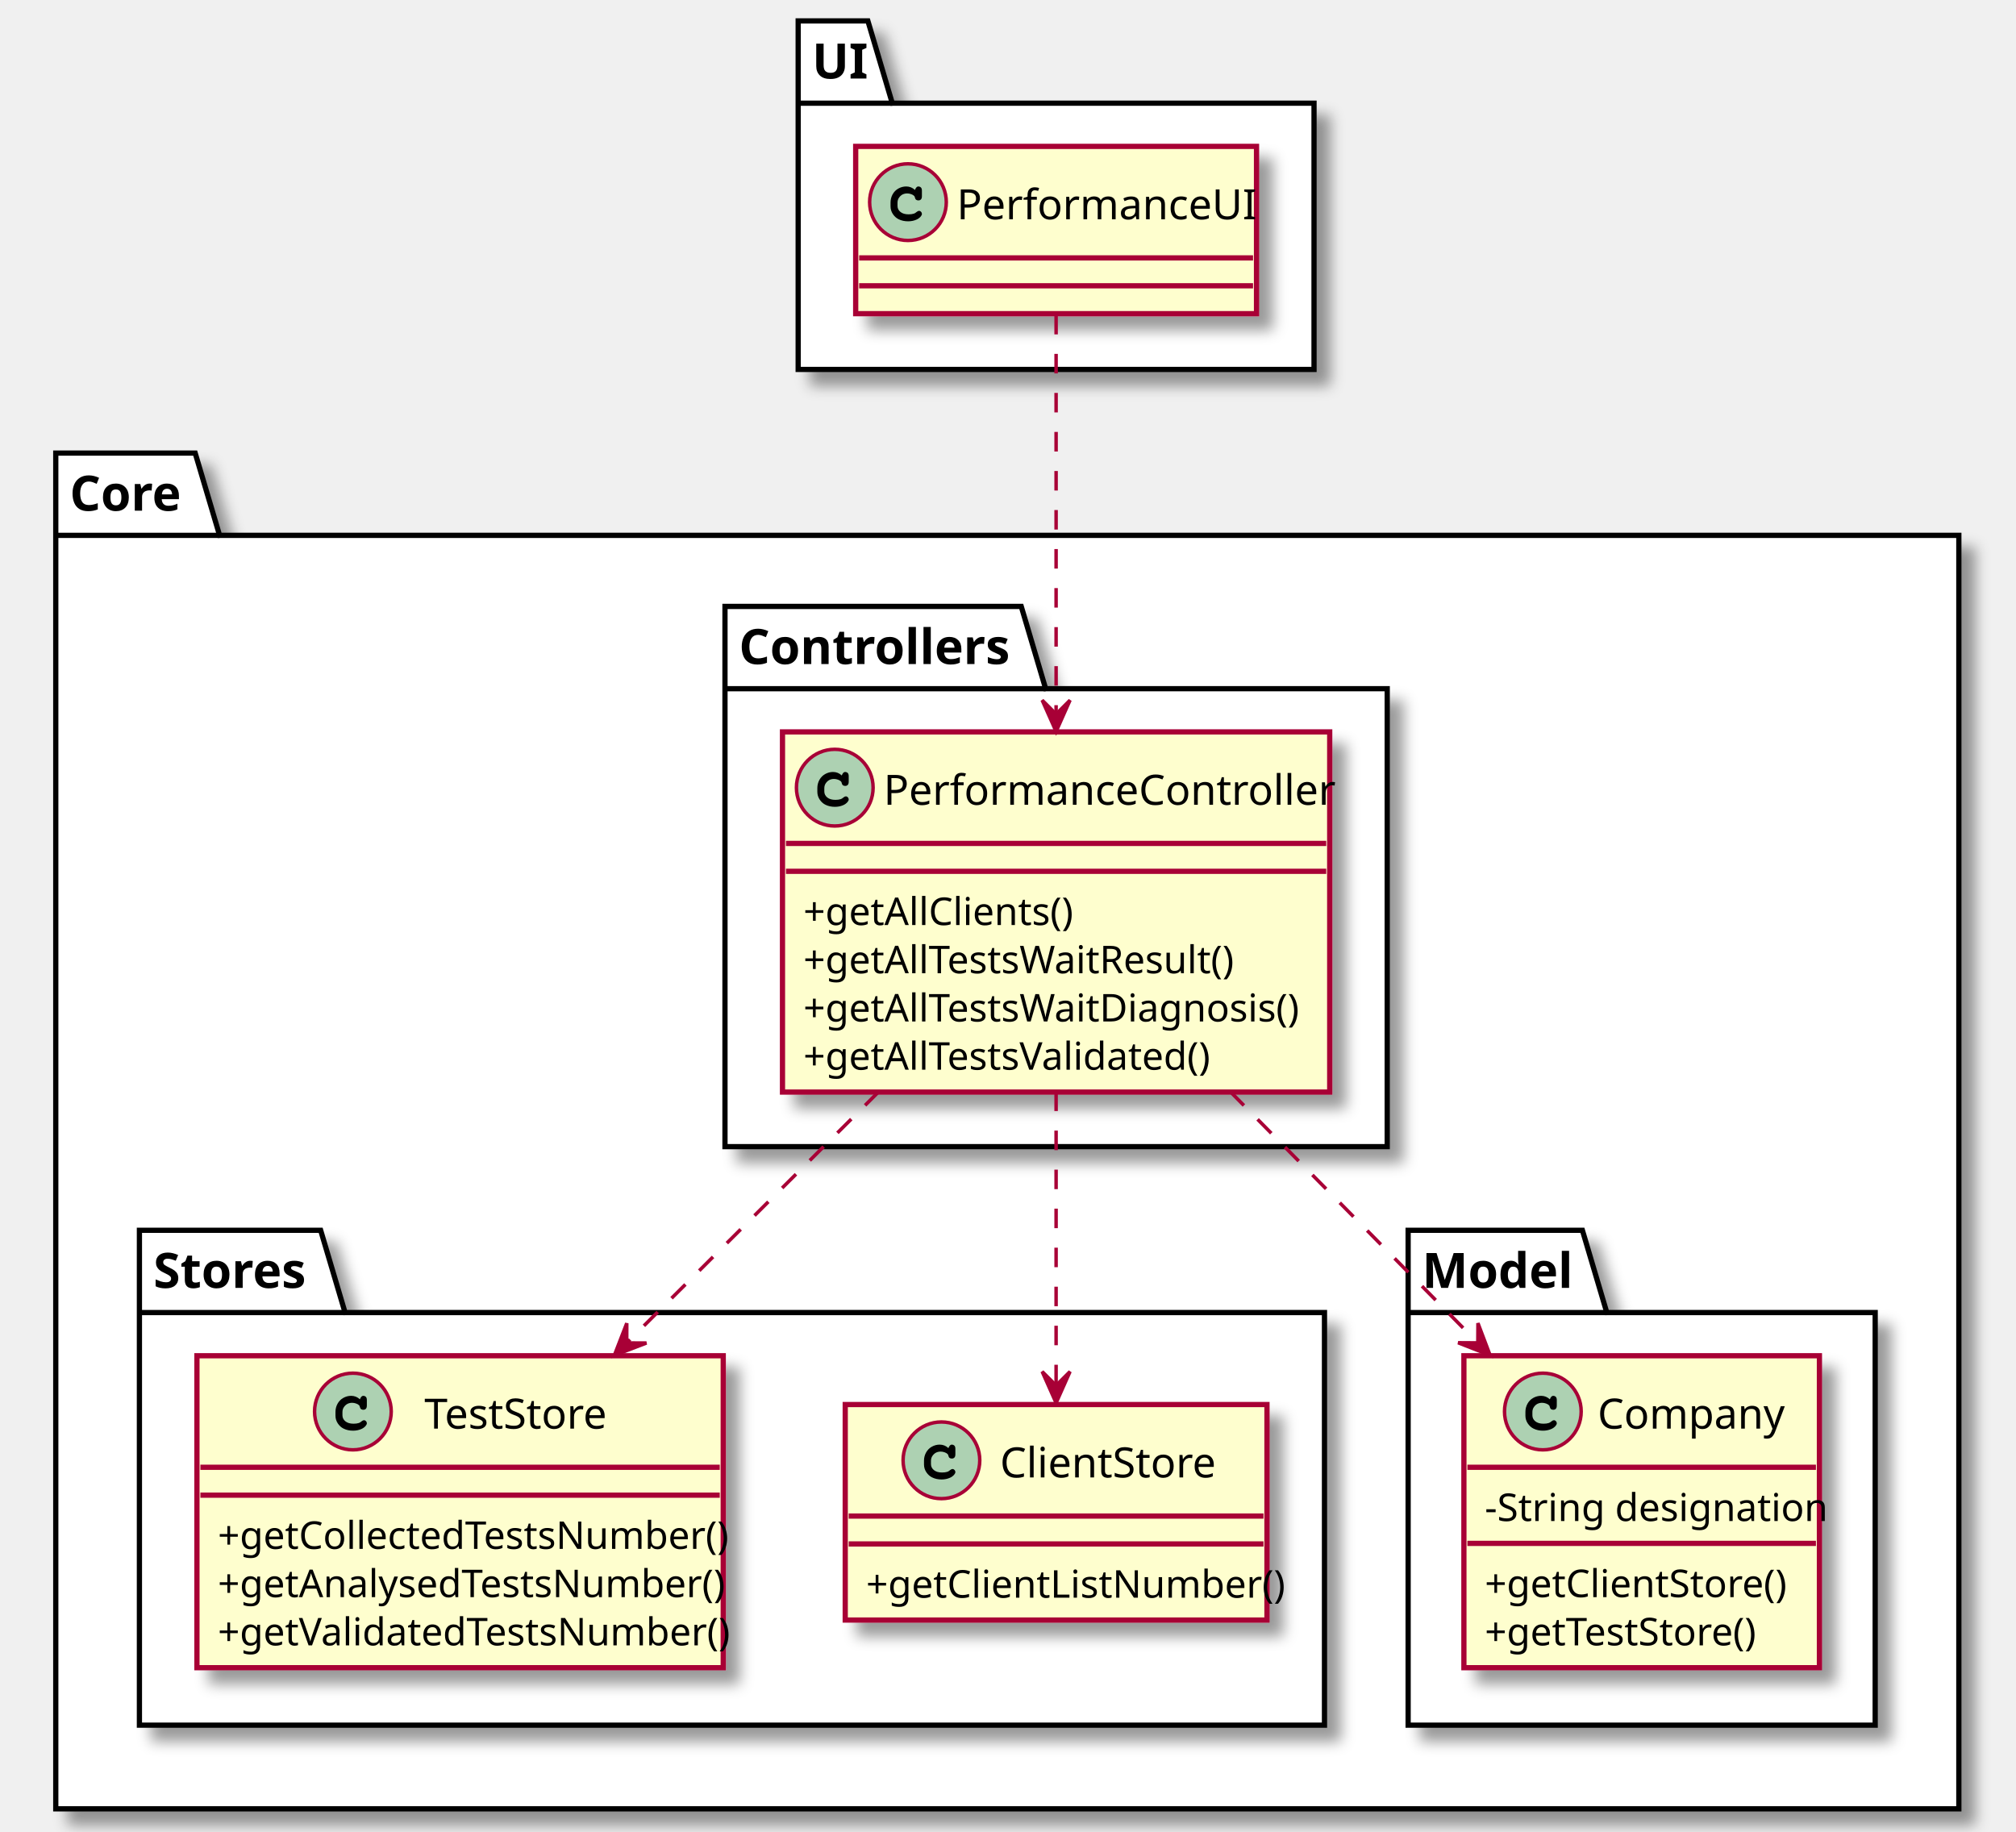
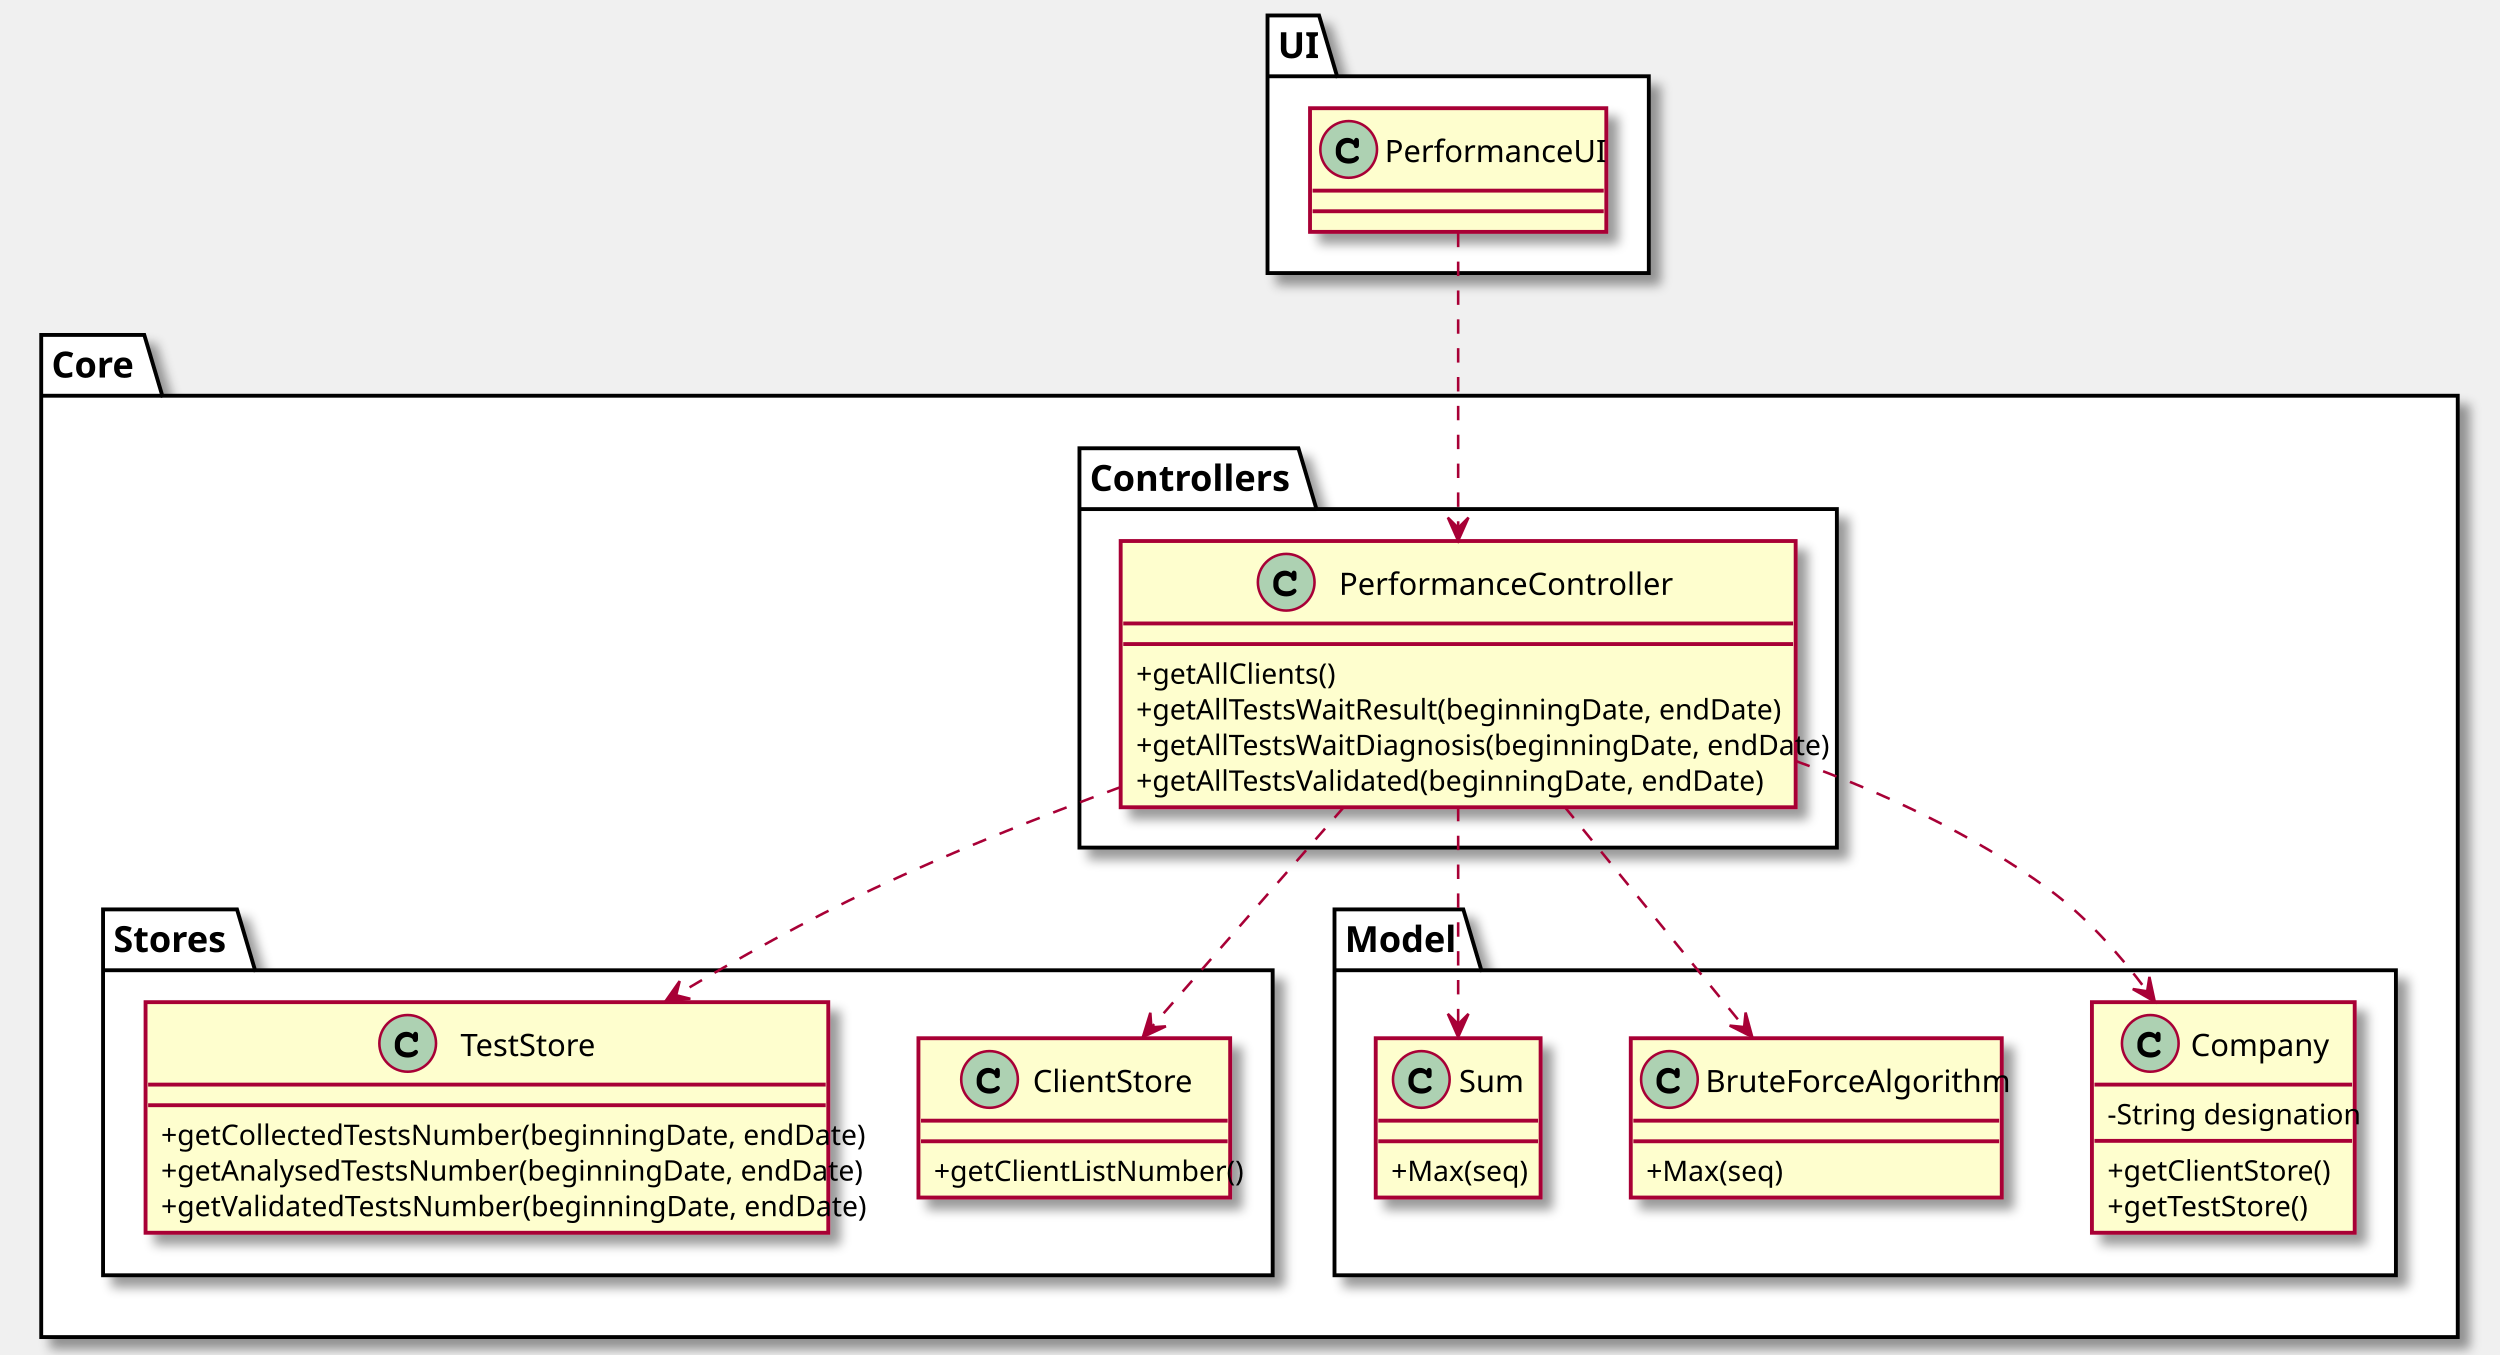
- <svg xmlns="http://www.w3.org/2000/svg" contentScriptType="application/ecmascript" contentStyleType="text/css" height="657.5px" preserveAspectRatio="none" style="width:723px;height:657px;background:#FFFFFF;" version="1.1" viewBox="0 0 723 657" width="723.75px" zoomAndPan="magnify">
+ <svg xmlns="http://www.w3.org/2000/svg" contentScriptType="application/ecmascript" contentStyleType="text/css" height="657.5px" preserveAspectRatio="none" style="width:1213px;height:657px;background:#FFFFFF;" version="1.1" viewBox="0 0 1213 657" width="1213.75px" zoomAndPan="magnify">
  <defs>
-     <filter height="300%" id="fx59ujydynctf" width="300%" x="-1" y="-1">
+     <filter height="300%" id="fbsqehyg5inu3" width="300%" x="-1" y="-1">
      <feGaussianBlur result="blurOut" stdDeviation="2.5" />
      <feColorMatrix in="blurOut" result="blurOut2" type="matrix" values="0 0 0 0 0 0 0 0 0 0 0 0 0 0 0 0 0 0 .4 0" />
      <feOffset dx="5.0" dy="5.0" in="blurOut2" result="blurOut3" />
      <feBlend in="SourceGraphic" in2="blurOut3" mode="normal" />
    </filter>
  </defs>
  <g>
-     <polygon fill="#FFFFFF" filter="url(#fx59ujydynctf)" points="286.25,7.5,311.25,7.5,320,37.012,471.25,37.012,471.25,132.5,286.25,132.5,286.25,7.5" style="stroke:#000000;stroke-width:1.875;" />
-     <line style="stroke:#000000;stroke-width:1.875;" x1="286.25" x2="320" y1="37.012" y2="37.012" />
-     <text fill="#000000" font-family="sans-serif" font-size="17.5" font-weight="bold" lengthAdjust="spacing" textLength="17.5" x="291.25" y="28.166">UI</text>
-     <polygon fill="#FFFFFF" filter="url(#fx59ujydynctf)" points="20,162.5,70,162.5,78.75,192.012,702.5,192.012,702.5,648.75,20,648.75,20,162.5" style="stroke:#000000;stroke-width:1.875;" />
+     <polygon fill="#FFFFFF" filter="url(#fbsqehyg5inu3)" points="615,7.5,640,7.5,648.75,37.012,800,37.012,800,132.5,615,132.5,615,7.5" style="stroke:#000000;stroke-width:1.875;" />
+     <line style="stroke:#000000;stroke-width:1.875;" x1="615" x2="648.75" y1="37.012" y2="37.012" />
+     <text fill="#000000" font-family="sans-serif" font-size="17.5" font-weight="bold" lengthAdjust="spacing" textLength="17.5" x="620" y="28.166">UI</text>
+     <polygon fill="#FFFFFF" filter="url(#fbsqehyg5inu3)" points="20,162.5,70,162.5,78.75,192.012,1192.5,192.012,1192.5,648.75,20,648.75,20,162.5" style="stroke:#000000;stroke-width:1.875;" />
    <line style="stroke:#000000;stroke-width:1.875;" x1="20" x2="78.75" y1="192.012" y2="192.012" />
    <text fill="#000000" font-family="sans-serif" font-size="17.5" font-weight="bold" lengthAdjust="spacing" textLength="42.5" x="25" y="183.167">Core</text>
-     <polygon fill="#FFFFFF" filter="url(#fx59ujydynctf)" points="260,217.5,366.25,217.5,375,247.012,497.5,247.012,497.5,411.25,260,411.25,260,217.5" style="stroke:#000000;stroke-width:1.875;" />
-     <line style="stroke:#000000;stroke-width:1.875;" x1="260" x2="375" y1="247.012" y2="247.012" />
-     <text fill="#000000" font-family="sans-serif" font-size="17.5" font-weight="bold" lengthAdjust="spacing" textLength="98.75" x="265" y="238.167">Controllers</text>
-     <polygon fill="#FFFFFF" filter="url(#fx59ujydynctf)" points="50,441.25,115,441.25,123.75,470.762,475,470.762,475,618.75,50,618.75,50,441.25" style="stroke:#000000;stroke-width:1.875;" />
+     <polygon fill="#FFFFFF" filter="url(#fbsqehyg5inu3)" points="523.75,217.5,630,217.5,638.75,247.012,891.25,247.012,891.25,411.25,523.75,411.25,523.75,217.5" style="stroke:#000000;stroke-width:1.875;" />
+     <line style="stroke:#000000;stroke-width:1.875;" x1="523.75" x2="638.75" y1="247.012" y2="247.012" />
+     <text fill="#000000" font-family="sans-serif" font-size="17.5" font-weight="bold" lengthAdjust="spacing" textLength="98.75" x="528.75" y="238.167">Controllers</text>
+     <polygon fill="#FFFFFF" filter="url(#fbsqehyg5inu3)" points="50,441.25,115,441.25,123.75,470.762,617.5,470.762,617.5,618.75,50,618.75,50,441.25" style="stroke:#000000;stroke-width:1.875;" />
    <line style="stroke:#000000;stroke-width:1.875;" x1="50" x2="123.75" y1="470.762" y2="470.762" />
    <text fill="#000000" font-family="sans-serif" font-size="17.5" font-weight="bold" lengthAdjust="spacing" textLength="57.5" x="55" y="461.916">Stores</text>
-     <polygon fill="#FFFFFF" filter="url(#fx59ujydynctf)" points="505,441.25,567.5,441.25,576.25,470.762,672.5,470.762,672.5,618.75,505,618.75,505,441.25" style="stroke:#000000;stroke-width:1.875;" />
-     <line style="stroke:#000000;stroke-width:1.875;" x1="505" x2="576.25" y1="470.762" y2="470.762" />
-     <text fill="#000000" font-family="sans-serif" font-size="17.5" font-weight="bold" lengthAdjust="spacing" textLength="55" x="510" y="461.916">Model</text>
-     <rect codeLine="6" fill="#FEFECE" filter="url(#fx59ujydynctf)" height="60" id="PerformanceUI" style="stroke:#A80036;stroke-width:1.875;" width="143.75" x="306.875" y="52.5" />
-     <ellipse cx="325.625" cy="72.5" fill="#ADD1B2" rx="13.75" ry="13.75" style="stroke:#A80036;stroke-width:1.25;" />
-     <path d="M328.125,68.125 Q328.379,67.5 328.672,67.188 Q328.965,66.875 329.297,66.875 Q329.883,66.875 330.254,67.227 Q330.625,67.578 330.625,68.398 L330.625,70.352 Q330.625,71.172 330.273,71.523 Q329.922,71.875 329.375,71.875 Q328.887,71.875 328.574,71.66 Q328.262,71.445 328.125,70.879 Q328.066,70.488 327.852,70.273 Q327.461,69.863 326.758,69.629 Q326.055,69.375 325.352,69.375 Q324.473,69.375 323.731,69.727 Q323.008,70.078 322.441,70.859 Q321.875,71.641 321.875,72.715 L321.875,73.867 Q321.875,75.156 322.93,76.016 Q323.984,76.875 325.859,76.875 Q326.973,76.875 327.754,76.621 Q328.203,76.484 328.711,76.035 Q329.043,75.781 329.219,75.703 Q329.394,75.625 329.609,75.625 Q330.019,75.625 330.312,75.957 Q330.625,76.269 330.625,76.719 Q330.625,77.148 330.195,77.656 Q329.57,78.398 328.574,78.809 Q327.266,79.375 325.664,79.375 Q323.789,79.375 322.285,78.633 Q321.074,78.047 320.215,76.777 Q319.375,75.508 319.375,74.004 L319.375,72.637 Q319.375,71.074 320.117,69.707 Q320.879,68.34 322.188,67.617 Q323.516,66.875 325,66.875 Q325.898,66.875 326.68,67.188 Q327.461,67.5 328.125,68.125 Z " fill="#000000" />
-     <text fill="#000000" font-family="sans-serif" font-size="15" lengthAdjust="spacing" textLength="103.75" x="343.125" y="78.638">PerformanceUI</text>
-     <line style="stroke:#A80036;stroke-width:1.875;" x1="308.125" x2="449.375" y1="92.5" y2="92.5" />
-     <line style="stroke:#A80036;stroke-width:1.875;" x1="308.125" x2="449.375" y1="102.5" y2="102.5" />
-     <rect codeLine="12" fill="#FEFECE" filter="url(#fx59ujydynctf)" height="129.18" id="PerformanceController" style="stroke:#A80036;stroke-width:1.875;" width="196.25" x="280.625" y="262.5" />
-     <ellipse cx="299.375" cy="282.5" fill="#ADD1B2" rx="13.75" ry="13.75" style="stroke:#A80036;stroke-width:1.25;" />
-     <path d="M301.875,278.125 Q302.129,277.5 302.422,277.188 Q302.715,276.875 303.047,276.875 Q303.633,276.875 304.004,277.227 Q304.375,277.578 304.375,278.398 L304.375,280.352 Q304.375,281.172 304.023,281.523 Q303.672,281.875 303.125,281.875 Q302.637,281.875 302.324,281.66 Q302.012,281.445 301.875,280.879 Q301.816,280.488 301.602,280.273 Q301.211,279.863 300.508,279.629 Q299.805,279.375 299.102,279.375 Q298.223,279.375 297.481,279.727 Q296.758,280.078 296.191,280.859 Q295.625,281.641 295.625,282.715 L295.625,283.867 Q295.625,285.156 296.68,286.016 Q297.734,286.875 299.609,286.875 Q300.723,286.875 301.504,286.621 Q301.953,286.484 302.461,286.035 Q302.793,285.781 302.969,285.703 Q303.144,285.625 303.359,285.625 Q303.769,285.625 304.062,285.957 Q304.375,286.269 304.375,286.719 Q304.375,287.148 303.945,287.656 Q303.32,288.398 302.324,288.809 Q301.016,289.375 299.414,289.375 Q297.539,289.375 296.035,288.633 Q294.824,288.047 293.965,286.777 Q293.125,285.508 293.125,284.004 L293.125,282.637 Q293.125,281.074 293.867,279.707 Q294.629,278.34 295.938,277.617 Q297.266,276.875 298.75,276.875 Q299.648,276.875 300.43,277.188 Q301.211,277.5 301.875,278.125 Z " fill="#000000" />
-     <text fill="#000000" font-family="sans-serif" font-size="15" lengthAdjust="spacing" textLength="156.25" x="316.875" y="288.638">PerformanceController</text>
-     <line style="stroke:#A80036;stroke-width:1.875;" x1="281.875" x2="475.625" y1="302.5" y2="302.5" />
-     <line style="stroke:#A80036;stroke-width:1.875;" x1="281.875" x2="475.625" y1="312.5" y2="312.5" />
-     <text fill="#000000" font-family="sans-serif" font-size="13.75" lengthAdjust="spacing" textLength="91.25" x="288.125" y="331.774">+getAllClients()</text>
-     <text fill="#000000" font-family="sans-serif" font-size="13.75" lengthAdjust="spacing" textLength="148.75" x="288.125" y="349.069">+getAllTestsWaitResult()</text>
-     <text fill="#000000" font-family="sans-serif" font-size="13.75" lengthAdjust="spacing" textLength="170" x="288.125" y="366.363">+getAllTestsWaitDiagnosis()</text>
-     <text fill="#000000" font-family="sans-serif" font-size="13.75" lengthAdjust="spacing" textLength="141.25" x="288.125" y="383.658">+getAllTestsValidated()</text>
-     <rect codeLine="21" fill="#FEFECE" filter="url(#fx59ujydynctf)" height="77.295" id="ClientStore" style="stroke:#A80036;stroke-width:1.875;" width="151.25" x="303.125" y="503.75" />
-     <ellipse cx="337.625" cy="523.75" fill="#ADD1B2" rx="13.75" ry="13.75" style="stroke:#A80036;stroke-width:1.25;" />
-     <path d="M340.125,519.375 Q340.379,518.75 340.672,518.438 Q340.965,518.125 341.297,518.125 Q341.883,518.125 342.254,518.477 Q342.625,518.828 342.625,519.648 L342.625,521.602 Q342.625,522.422 342.273,522.773 Q341.922,523.125 341.375,523.125 Q340.887,523.125 340.574,522.91 Q340.262,522.695 340.125,522.129 Q340.066,521.738 339.852,521.523 Q339.461,521.113 338.758,520.879 Q338.055,520.625 337.352,520.625 Q336.473,520.625 335.731,520.977 Q335.008,521.328 334.441,522.109 Q333.875,522.891 333.875,523.965 L333.875,525.117 Q333.875,526.406 334.93,527.266 Q335.984,528.125 337.859,528.125 Q338.973,528.125 339.754,527.871 Q340.203,527.734 340.711,527.285 Q341.043,527.031 341.219,526.953 Q341.394,526.875 341.609,526.875 Q342.019,526.875 342.312,527.207 Q342.625,527.519 342.625,527.969 Q342.625,528.398 342.195,528.906 Q341.57,529.648 340.574,530.059 Q339.266,530.625 337.664,530.625 Q335.789,530.625 334.285,529.883 Q333.074,529.297 332.215,528.027 Q331.375,526.758 331.375,525.254 L331.375,523.887 Q331.375,522.324 332.117,520.957 Q332.879,519.59 334.188,518.867 Q335.516,518.125 337,518.125 Q337.898,518.125 338.68,518.438 Q339.461,518.75 340.125,519.375 Z " fill="#000000" />
-     <text fill="#000000" font-family="sans-serif" font-size="15" lengthAdjust="spacing" textLength="76.25" x="358.625" y="529.888">ClientStore</text>
-     <line style="stroke:#A80036;stroke-width:1.875;" x1="304.375" x2="453.125" y1="543.75" y2="543.75" />
-     <line style="stroke:#A80036;stroke-width:1.875;" x1="304.375" x2="453.125" y1="553.75" y2="553.75" />
-     <text fill="#000000" font-family="sans-serif" font-size="13.75" lengthAdjust="spacing" textLength="136.25" x="310.625" y="573.024">+getClientListNumber()</text>
-     <rect codeLine="25" fill="#FEFECE" filter="url(#fx59ujydynctf)" height="111.885" id="TestStore" style="stroke:#A80036;stroke-width:1.875;" width="188.75" x="70.625" y="486.25" />
-     <ellipse cx="126.562" cy="506.25" fill="#ADD1B2" rx="13.75" ry="13.75" style="stroke:#A80036;stroke-width:1.25;" />
-     <path d="M129.062,501.875 Q129.316,501.25 129.609,500.938 Q129.902,500.625 130.234,500.625 Q130.82,500.625 131.191,500.977 Q131.562,501.328 131.562,502.148 L131.562,504.102 Q131.562,504.922 131.211,505.273 Q130.859,505.625 130.312,505.625 Q129.824,505.625 129.512,505.41 Q129.199,505.195 129.062,504.629 Q129.004,504.238 128.789,504.023 Q128.398,503.613 127.695,503.379 Q126.992,503.125 126.289,503.125 Q125.41,503.125 124.668,503.477 Q123.945,503.828 123.379,504.609 Q122.812,505.391 122.812,506.465 L122.812,507.617 Q122.812,508.906 123.867,509.766 Q124.922,510.625 126.797,510.625 Q127.91,510.625 128.691,510.371 Q129.141,510.234 129.648,509.785 Q129.981,509.531 130.156,509.453 Q130.332,509.375 130.547,509.375 Q130.957,509.375 131.25,509.707 Q131.562,510.019 131.562,510.469 Q131.562,510.898 131.133,511.406 Q130.508,512.148 129.512,512.559 Q128.203,513.125 126.602,513.125 Q124.727,513.125 123.223,512.383 Q122.012,511.797 121.152,510.527 Q120.312,509.258 120.312,507.754 L120.312,506.387 Q120.312,504.824 121.055,503.457 Q121.816,502.09 123.125,501.367 Q124.453,500.625 125.938,500.625 Q126.836,500.625 127.617,500.938 Q128.398,501.25 129.062,501.875 Z " fill="#000000" />
-     <text fill="#000000" font-family="sans-serif" font-size="15" lengthAdjust="spacing" textLength="66.25" x="152.188" y="512.388">TestStore</text>
-     <line style="stroke:#A80036;stroke-width:1.875;" x1="71.875" x2="258.125" y1="526.25" y2="526.25" />
-     <line style="stroke:#A80036;stroke-width:1.875;" x1="71.875" x2="258.125" y1="536.25" y2="536.25" />
-     <text fill="#000000" font-family="sans-serif" font-size="13.75" lengthAdjust="spacing" textLength="171.25" x="78.125" y="555.524">+getCollectedTestsNumber()</text>
-     <text fill="#000000" font-family="sans-serif" font-size="13.75" lengthAdjust="spacing" textLength="173.75" x="78.125" y="572.819">+getAnalysedTestsNumber()</text>
-     <text fill="#000000" font-family="sans-serif" font-size="13.75" lengthAdjust="spacing" textLength="172.5" x="78.125" y="590.114">+getValidatedTestsNumber()</text>
-     <rect codeLine="33" fill="#FEFECE" filter="url(#fx59ujydynctf)" height="111.885" id="Company" style="stroke:#A80036;stroke-width:1.875;" width="127.5" x="525" y="486.25" />
-     <ellipse cx="553.312" cy="506.25" fill="#ADD1B2" rx="13.75" ry="13.75" style="stroke:#A80036;stroke-width:1.25;" />
-     <path d="M555.812,501.875 Q556.066,501.25 556.359,500.938 Q556.652,500.625 556.984,500.625 Q557.57,500.625 557.941,500.977 Q558.312,501.328 558.312,502.148 L558.312,504.102 Q558.312,504.922 557.961,505.273 Q557.609,505.625 557.062,505.625 Q556.574,505.625 556.262,505.41 Q555.949,505.195 555.812,504.629 Q555.754,504.238 555.539,504.023 Q555.148,503.613 554.445,503.379 Q553.742,503.125 553.039,503.125 Q552.16,503.125 551.418,503.477 Q550.695,503.828 550.129,504.609 Q549.562,505.391 549.562,506.465 L549.562,507.617 Q549.562,508.906 550.617,509.766 Q551.672,510.625 553.547,510.625 Q554.66,510.625 555.441,510.371 Q555.891,510.234 556.398,509.785 Q556.731,509.531 556.906,509.453 Q557.082,509.375 557.297,509.375 Q557.707,509.375 558,509.707 Q558.312,510.019 558.312,510.469 Q558.312,510.898 557.883,511.406 Q557.258,512.148 556.262,512.559 Q554.953,513.125 553.352,513.125 Q551.477,513.125 549.973,512.383 Q548.762,511.797 547.902,510.527 Q547.062,509.258 547.062,507.754 L547.062,506.387 Q547.062,504.824 547.805,503.457 Q548.566,502.09 549.875,501.367 Q551.203,500.625 552.688,500.625 Q553.586,500.625 554.367,500.938 Q555.148,501.25 555.812,501.875 Z " fill="#000000" />
-     <text fill="#000000" font-family="sans-serif" font-size="15" lengthAdjust="spacing" textLength="66.25" x="572.938" y="512.388">Company</text>
-     <line style="stroke:#A80036;stroke-width:1.875;" x1="526.25" x2="651.25" y1="526.25" y2="526.25" />
-     <text fill="#000000" font-family="sans-serif" font-size="13.75" lengthAdjust="spacing" textLength="112.5" x="532.5" y="545.524">-String designation</text>
-     <line style="stroke:#A80036;stroke-width:1.875;" x1="526.25" x2="651.25" y1="553.545" y2="553.545" />
-     <text fill="#000000" font-family="sans-serif" font-size="13.75" lengthAdjust="spacing" textLength="101.25" x="532.5" y="572.819">+getClientStore()</text>
-     <text fill="#000000" font-family="sans-serif" font-size="13.75" lengthAdjust="spacing" textLength="95" x="532.5" y="590.114">+getTestStore()</text>
-     <path codeLine="42" d="M378.75,112.925 C378.75,148.162 378.75,208.6 378.75,256.062 " fill="none" id="PerformanceUI-to-PerformanceController" style="stroke:#A80036;stroke-width:1.25;stroke-dasharray:7.0,7.0;" />
-     <polygon fill="#A80036" points="378.75,262.375,383.75,251.125,378.75,256.125,373.75,251.125,378.75,262.375" style="stroke:#A80036;stroke-width:1.25;" />
-     <path codeLine="43" d="M441.188,391.488 C469.3,420.025 502.325,453.538 529.987,481.613 " fill="none" id="PerformanceController-to-Company" style="stroke:#A80036;stroke-width:1.25;stroke-dasharray:7.0,7.0;" />
-     <polygon fill="#A80036" points="534.388,486.075,530.038,474.558,529.995,481.629,522.924,481.586,534.388,486.075" style="stroke:#A80036;stroke-width:1.25;" />
-     <path codeLine="44" d="M378.75,391.488 C378.75,425.4 378.75,466.337 378.75,496.825 " fill="none" id="PerformanceController-to-ClientStore" style="stroke:#A80036;stroke-width:1.25;stroke-dasharray:7.0,7.0;" />
-     <polygon fill="#A80036" points="378.75,503.175,383.75,491.925,378.75,496.925,373.75,491.925,378.75,503.175" style="stroke:#A80036;stroke-width:1.25;" />
-     <path codeLine="45" d="M315.2,391.488 C286.575,420.025 252.975,453.538 224.812,481.613 " fill="none" id="PerformanceController-to-TestStore" style="stroke:#A80036;stroke-width:1.25;stroke-dasharray:7.0,7.0;" />
-     <polygon fill="#A80036" points="220.338,486.075,231.837,481.679,224.766,481.664,224.78,474.594,220.338,486.075" style="stroke:#A80036;stroke-width:1.25;" />
+     <polygon fill="#FFFFFF" filter="url(#fbsqehyg5inu3)" points="647.5,441.25,710,441.25,718.75,470.762,1162.5,470.762,1162.5,618.75,647.5,618.75,647.5,441.25" style="stroke:#000000;stroke-width:1.875;" />
+     <line style="stroke:#000000;stroke-width:1.875;" x1="647.5" x2="718.75" y1="470.762" y2="470.762" />
+     <text fill="#000000" font-family="sans-serif" font-size="17.5" font-weight="bold" lengthAdjust="spacing" textLength="55" x="652.5" y="461.916">Model</text>
+     <rect codeLine="6" fill="#FEFECE" filter="url(#fbsqehyg5inu3)" height="60" id="PerformanceUI" style="stroke:#A80036;stroke-width:1.875;" width="143.75" x="635.625" y="52.5" />
+     <ellipse cx="654.375" cy="72.5" fill="#ADD1B2" rx="13.75" ry="13.75" style="stroke:#A80036;stroke-width:1.25;" />
+     <path d="M656.875,68.125 Q657.129,67.5 657.422,67.188 Q657.715,66.875 658.047,66.875 Q658.633,66.875 659.004,67.227 Q659.375,67.578 659.375,68.398 L659.375,70.352 Q659.375,71.172 659.023,71.523 Q658.672,71.875 658.125,71.875 Q657.637,71.875 657.324,71.66 Q657.012,71.445 656.875,70.879 Q656.816,70.488 656.602,70.273 Q656.211,69.863 655.508,69.629 Q654.805,69.375 654.102,69.375 Q653.223,69.375 652.481,69.727 Q651.758,70.078 651.191,70.859 Q650.625,71.641 650.625,72.715 L650.625,73.867 Q650.625,75.156 651.68,76.016 Q652.734,76.875 654.609,76.875 Q655.723,76.875 656.504,76.621 Q656.953,76.484 657.461,76.035 Q657.793,75.781 657.969,75.703 Q658.144,75.625 658.359,75.625 Q658.769,75.625 659.062,75.957 Q659.375,76.269 659.375,76.719 Q659.375,77.148 658.945,77.656 Q658.32,78.398 657.324,78.809 Q656.016,79.375 654.414,79.375 Q652.539,79.375 651.035,78.633 Q649.824,78.047 648.965,76.777 Q648.125,75.508 648.125,74.004 L648.125,72.637 Q648.125,71.074 648.867,69.707 Q649.629,68.34 650.938,67.617 Q652.266,66.875 653.75,66.875 Q654.648,66.875 655.43,67.188 Q656.211,67.5 656.875,68.125 Z " fill="#000000" />
+     <text fill="#000000" font-family="sans-serif" font-size="15" lengthAdjust="spacing" textLength="103.75" x="671.875" y="78.638">PerformanceUI</text>
+     <line style="stroke:#A80036;stroke-width:1.875;" x1="636.875" x2="778.125" y1="92.5" y2="92.5" />
+     <line style="stroke:#A80036;stroke-width:1.875;" x1="636.875" x2="778.125" y1="102.5" y2="102.5" />
+     <rect codeLine="12" fill="#FEFECE" filter="url(#fbsqehyg5inu3)" height="129.18" id="PerformanceController" style="stroke:#A80036;stroke-width:1.875;" width="327.5" x="543.75" y="262.5" />
+     <ellipse cx="624.062" cy="282.5" fill="#ADD1B2" rx="13.75" ry="13.75" style="stroke:#A80036;stroke-width:1.25;" />
+     <path d="M626.562,278.125 Q626.816,277.5 627.109,277.188 Q627.402,276.875 627.734,276.875 Q628.32,276.875 628.691,277.227 Q629.062,277.578 629.062,278.398 L629.062,280.352 Q629.062,281.172 628.711,281.523 Q628.359,281.875 627.812,281.875 Q627.324,281.875 627.012,281.66 Q626.699,281.445 626.562,280.879 Q626.504,280.488 626.289,280.273 Q625.898,279.863 625.195,279.629 Q624.492,279.375 623.789,279.375 Q622.91,279.375 622.168,279.727 Q621.445,280.078 620.879,280.859 Q620.312,281.641 620.312,282.715 L620.312,283.867 Q620.312,285.156 621.367,286.016 Q622.422,286.875 624.297,286.875 Q625.41,286.875 626.191,286.621 Q626.641,286.484 627.148,286.035 Q627.481,285.781 627.656,285.703 Q627.832,285.625 628.047,285.625 Q628.457,285.625 628.75,285.957 Q629.062,286.269 629.062,286.719 Q629.062,287.148 628.633,287.656 Q628.008,288.398 627.012,288.809 Q625.703,289.375 624.102,289.375 Q622.227,289.375 620.723,288.633 Q619.512,288.047 618.652,286.777 Q617.812,285.508 617.812,284.004 L617.812,282.637 Q617.812,281.074 618.555,279.707 Q619.316,278.34 620.625,277.617 Q621.953,276.875 623.438,276.875 Q624.336,276.875 625.117,277.188 Q625.898,277.5 626.562,278.125 Z " fill="#000000" />
+     <text fill="#000000" font-family="sans-serif" font-size="15" lengthAdjust="spacing" textLength="156.25" x="649.688" y="288.638">PerformanceController</text>
+     <line style="stroke:#A80036;stroke-width:1.875;" x1="545" x2="870" y1="302.5" y2="302.5" />
+     <line style="stroke:#A80036;stroke-width:1.875;" x1="545" x2="870" y1="312.5" y2="312.5" />
+     <text fill="#000000" font-family="sans-serif" font-size="13.75" lengthAdjust="spacing" textLength="91.25" x="551.25" y="331.774">+getAllClients()</text>
+     <text fill="#000000" font-family="sans-serif" font-size="13.75" lengthAdjust="spacing" textLength="291.25" x="551.25" y="349.069">+getAllTestsWaitResult(beginningDate, endDate)</text>
+     <text fill="#000000" font-family="sans-serif" font-size="13.75" lengthAdjust="spacing" textLength="312.5" x="551.25" y="366.363">+getAllTestsWaitDiagnosis(beginningDate, endDate)</text>
+     <text fill="#000000" font-family="sans-serif" font-size="13.75" lengthAdjust="spacing" textLength="283.75" x="551.25" y="383.658">+getAllTestsValidated(beginningDate, endDate)</text>
+     <rect codeLine="21" fill="#FEFECE" filter="url(#fbsqehyg5inu3)" height="77.295" id="ClientStore" style="stroke:#A80036;stroke-width:1.875;" width="151.25" x="445.625" y="503.75" />
+     <ellipse cx="480.125" cy="523.75" fill="#ADD1B2" rx="13.75" ry="13.75" style="stroke:#A80036;stroke-width:1.25;" />
+     <path d="M482.625,519.375 Q482.879,518.75 483.172,518.438 Q483.465,518.125 483.797,518.125 Q484.383,518.125 484.754,518.477 Q485.125,518.828 485.125,519.648 L485.125,521.602 Q485.125,522.422 484.773,522.773 Q484.422,523.125 483.875,523.125 Q483.387,523.125 483.074,522.91 Q482.762,522.695 482.625,522.129 Q482.566,521.738 482.352,521.523 Q481.961,521.113 481.258,520.879 Q480.555,520.625 479.852,520.625 Q478.973,520.625 478.231,520.977 Q477.508,521.328 476.941,522.109 Q476.375,522.891 476.375,523.965 L476.375,525.117 Q476.375,526.406 477.43,527.266 Q478.484,528.125 480.359,528.125 Q481.473,528.125 482.254,527.871 Q482.703,527.734 483.211,527.285 Q483.543,527.031 483.719,526.953 Q483.894,526.875 484.109,526.875 Q484.519,526.875 484.812,527.207 Q485.125,527.519 485.125,527.969 Q485.125,528.398 484.695,528.906 Q484.07,529.648 483.074,530.059 Q481.766,530.625 480.164,530.625 Q478.289,530.625 476.785,529.883 Q475.574,529.297 474.715,528.027 Q473.875,526.758 473.875,525.254 L473.875,523.887 Q473.875,522.324 474.617,520.957 Q475.379,519.59 476.688,518.867 Q478.016,518.125 479.5,518.125 Q480.398,518.125 481.18,518.438 Q481.961,518.75 482.625,519.375 Z " fill="#000000" />
+     <text fill="#000000" font-family="sans-serif" font-size="15" lengthAdjust="spacing" textLength="76.25" x="501.125" y="529.888">ClientStore</text>
+     <line style="stroke:#A80036;stroke-width:1.875;" x1="446.875" x2="595.625" y1="543.75" y2="543.75" />
+     <line style="stroke:#A80036;stroke-width:1.875;" x1="446.875" x2="595.625" y1="553.75" y2="553.75" />
+     <text fill="#000000" font-family="sans-serif" font-size="13.75" lengthAdjust="spacing" textLength="136.25" x="453.125" y="573.024">+getClientListNumber()</text>
+     <rect codeLine="25" fill="#FEFECE" filter="url(#fbsqehyg5inu3)" height="111.885" id="TestStore" style="stroke:#A80036;stroke-width:1.875;" width="331.25" x="70.625" y="486.25" />
+     <ellipse cx="197.812" cy="506.25" fill="#ADD1B2" rx="13.75" ry="13.75" style="stroke:#A80036;stroke-width:1.25;" />
+     <path d="M200.312,501.875 Q200.566,501.25 200.859,500.938 Q201.152,500.625 201.484,500.625 Q202.07,500.625 202.441,500.977 Q202.812,501.328 202.812,502.148 L202.812,504.102 Q202.812,504.922 202.461,505.273 Q202.109,505.625 201.562,505.625 Q201.074,505.625 200.762,505.41 Q200.449,505.195 200.312,504.629 Q200.254,504.238 200.039,504.023 Q199.648,503.613 198.945,503.379 Q198.242,503.125 197.539,503.125 Q196.66,503.125 195.918,503.477 Q195.195,503.828 194.629,504.609 Q194.062,505.391 194.062,506.465 L194.062,507.617 Q194.062,508.906 195.117,509.766 Q196.172,510.625 198.047,510.625 Q199.16,510.625 199.941,510.371 Q200.391,510.234 200.898,509.785 Q201.231,509.531 201.406,509.453 Q201.582,509.375 201.797,509.375 Q202.207,509.375 202.5,509.707 Q202.812,510.019 202.812,510.469 Q202.812,510.898 202.383,511.406 Q201.758,512.148 200.762,512.559 Q199.453,513.125 197.852,513.125 Q195.977,513.125 194.473,512.383 Q193.262,511.797 192.402,510.527 Q191.562,509.258 191.562,507.754 L191.562,506.387 Q191.562,504.824 192.305,503.457 Q193.066,502.09 194.375,501.367 Q195.703,500.625 197.188,500.625 Q198.086,500.625 198.867,500.938 Q199.648,501.25 200.312,501.875 Z " fill="#000000" />
+     <text fill="#000000" font-family="sans-serif" font-size="15" lengthAdjust="spacing" textLength="66.25" x="223.438" y="512.388">TestStore</text>
+     <line style="stroke:#A80036;stroke-width:1.875;" x1="71.875" x2="400.625" y1="526.25" y2="526.25" />
+     <line style="stroke:#A80036;stroke-width:1.875;" x1="71.875" x2="400.625" y1="536.25" y2="536.25" />
+     <text fill="#000000" font-family="sans-serif" font-size="13.75" lengthAdjust="spacing" textLength="313.75" x="78.125" y="555.524">+getCollectedTestsNumber(beginningDate, endDate)</text>
+     <text fill="#000000" font-family="sans-serif" font-size="13.75" lengthAdjust="spacing" textLength="316.25" x="78.125" y="572.819">+getAnalysedTestsNumber(beginningDate, endDate)</text>
+     <text fill="#000000" font-family="sans-serif" font-size="13.75" lengthAdjust="spacing" textLength="315" x="78.125" y="590.114">+getValidatedTestsNumber(beginningDate, endDate)</text>
+     <rect codeLine="33" fill="#FEFECE" filter="url(#fbsqehyg5inu3)" height="111.885" id="Company" style="stroke:#A80036;stroke-width:1.875;" width="127.5" x="1015" y="486.25" />
+     <ellipse cx="1043.312" cy="506.25" fill="#ADD1B2" rx="13.75" ry="13.75" style="stroke:#A80036;stroke-width:1.25;" />
+     <path d="M1045.812,501.875 Q1046.066,501.25 1046.359,500.938 Q1046.652,500.625 1046.984,500.625 Q1047.57,500.625 1047.941,500.977 Q1048.312,501.328 1048.312,502.148 L1048.312,504.102 Q1048.312,504.922 1047.961,505.273 Q1047.609,505.625 1047.062,505.625 Q1046.574,505.625 1046.262,505.41 Q1045.949,505.195 1045.812,504.629 Q1045.754,504.238 1045.539,504.023 Q1045.148,503.613 1044.445,503.379 Q1043.742,503.125 1043.039,503.125 Q1042.16,503.125 1041.418,503.477 Q1040.695,503.828 1040.129,504.609 Q1039.562,505.391 1039.562,506.465 L1039.562,507.617 Q1039.562,508.906 1040.617,509.766 Q1041.672,510.625 1043.547,510.625 Q1044.66,510.625 1045.441,510.371 Q1045.891,510.234 1046.398,509.785 Q1046.73,509.531 1046.906,509.453 Q1047.082,509.375 1047.297,509.375 Q1047.707,509.375 1048,509.707 Q1048.312,510.019 1048.312,510.469 Q1048.312,510.898 1047.883,511.406 Q1047.258,512.148 1046.262,512.559 Q1044.953,513.125 1043.352,513.125 Q1041.477,513.125 1039.973,512.383 Q1038.762,511.797 1037.902,510.527 Q1037.062,509.258 1037.062,507.754 L1037.062,506.387 Q1037.062,504.824 1037.805,503.457 Q1038.566,502.09 1039.875,501.367 Q1041.203,500.625 1042.688,500.625 Q1043.586,500.625 1044.367,500.938 Q1045.148,501.25 1045.812,501.875 Z " fill="#000000" />
+     <text fill="#000000" font-family="sans-serif" font-size="15" lengthAdjust="spacing" textLength="66.25" x="1062.938" y="512.388">Company</text>
+     <line style="stroke:#A80036;stroke-width:1.875;" x1="1016.25" x2="1141.25" y1="526.25" y2="526.25" />
+     <text fill="#000000" font-family="sans-serif" font-size="13.75" lengthAdjust="spacing" textLength="112.5" x="1022.5" y="545.524">-String designation</text>
+     <line style="stroke:#A80036;stroke-width:1.875;" x1="1016.25" x2="1141.25" y1="553.545" y2="553.545" />
+     <text fill="#000000" font-family="sans-serif" font-size="13.75" lengthAdjust="spacing" textLength="101.25" x="1022.5" y="572.819">+getClientStore()</text>
+     <text fill="#000000" font-family="sans-serif" font-size="13.75" lengthAdjust="spacing" textLength="95" x="1022.5" y="590.114">+getTestStore()</text>
+     <rect codeLine="39" fill="#FEFECE" filter="url(#fbsqehyg5inu3)" height="77.295" id="BruteForceAlgorithm" style="stroke:#A80036;stroke-width:1.875;" width="180" x="791.25" y="503.75" />
+     <ellipse cx="810" cy="523.75" fill="#ADD1B2" rx="13.75" ry="13.75" style="stroke:#A80036;stroke-width:1.25;" />
+     <path d="M812.5,519.375 Q812.754,518.75 813.047,518.438 Q813.34,518.125 813.672,518.125 Q814.258,518.125 814.629,518.477 Q815,518.828 815,519.648 L815,521.602 Q815,522.422 814.648,522.773 Q814.297,523.125 813.75,523.125 Q813.262,523.125 812.949,522.91 Q812.637,522.695 812.5,522.129 Q812.441,521.738 812.227,521.523 Q811.836,521.113 811.133,520.879 Q810.43,520.625 809.727,520.625 Q808.848,520.625 808.106,520.977 Q807.383,521.328 806.816,522.109 Q806.25,522.891 806.25,523.965 L806.25,525.117 Q806.25,526.406 807.305,527.266 Q808.359,528.125 810.234,528.125 Q811.348,528.125 812.129,527.871 Q812.578,527.734 813.086,527.285 Q813.418,527.031 813.594,526.953 Q813.769,526.875 813.984,526.875 Q814.394,526.875 814.688,527.207 Q815,527.519 815,527.969 Q815,528.398 814.57,528.906 Q813.945,529.648 812.949,530.059 Q811.641,530.625 810.039,530.625 Q808.164,530.625 806.66,529.883 Q805.449,529.297 804.59,528.027 Q803.75,526.758 803.75,525.254 L803.75,523.887 Q803.75,522.324 804.492,520.957 Q805.254,519.59 806.562,518.867 Q807.891,518.125 809.375,518.125 Q810.273,518.125 811.055,518.438 Q811.836,518.75 812.5,519.375 Z " fill="#000000" />
+     <text fill="#000000" font-family="sans-serif" font-size="15" lengthAdjust="spacing" textLength="140" x="827.5" y="529.888">BruteForceAlgorithm</text>
+     <line style="stroke:#A80036;stroke-width:1.875;" x1="792.5" x2="970" y1="543.75" y2="543.75" />
+     <line style="stroke:#A80036;stroke-width:1.875;" x1="792.5" x2="970" y1="553.75" y2="553.75" />
+     <text fill="#000000" font-family="sans-serif" font-size="13.75" lengthAdjust="spacing" textLength="65" x="798.75" y="573.024">+Max(seq)</text>
+     <rect codeLine="43" fill="#FEFECE" filter="url(#fbsqehyg5inu3)" height="77.295" id="Sum" style="stroke:#A80036;stroke-width:1.875;" width="80" x="667.5" y="503.75" />
+     <ellipse cx="689.625" cy="523.75" fill="#ADD1B2" rx="13.75" ry="13.75" style="stroke:#A80036;stroke-width:1.25;" />
+     <path d="M692.125,519.375 Q692.379,518.75 692.672,518.438 Q692.965,518.125 693.297,518.125 Q693.883,518.125 694.254,518.477 Q694.625,518.828 694.625,519.648 L694.625,521.602 Q694.625,522.422 694.273,522.773 Q693.922,523.125 693.375,523.125 Q692.887,523.125 692.574,522.91 Q692.262,522.695 692.125,522.129 Q692.066,521.738 691.852,521.523 Q691.461,521.113 690.758,520.879 Q690.055,520.625 689.352,520.625 Q688.473,520.625 687.731,520.977 Q687.008,521.328 686.441,522.109 Q685.875,522.891 685.875,523.965 L685.875,525.117 Q685.875,526.406 686.93,527.266 Q687.984,528.125 689.859,528.125 Q690.973,528.125 691.754,527.871 Q692.203,527.734 692.711,527.285 Q693.043,527.031 693.219,526.953 Q693.394,526.875 693.609,526.875 Q694.019,526.875 694.312,527.207 Q694.625,527.519 694.625,527.969 Q694.625,528.398 694.195,528.906 Q693.57,529.648 692.574,530.059 Q691.266,530.625 689.664,530.625 Q687.789,530.625 686.285,529.883 Q685.074,529.297 684.215,528.027 Q683.375,526.758 683.375,525.254 L683.375,523.887 Q683.375,522.324 684.117,520.957 Q684.879,519.59 686.188,518.867 Q687.516,518.125 689,518.125 Q689.898,518.125 690.68,518.438 Q691.461,518.75 692.125,519.375 Z " fill="#000000" />
+     <text fill="#000000" font-family="sans-serif" font-size="15" lengthAdjust="spacing" textLength="32.5" x="707.875" y="529.888">Sum</text>
+     <line style="stroke:#A80036;stroke-width:1.875;" x1="668.75" x2="746.25" y1="543.75" y2="543.75" />
+     <line style="stroke:#A80036;stroke-width:1.875;" x1="668.75" x2="746.25" y1="553.75" y2="553.75" />
+     <text fill="#000000" font-family="sans-serif" font-size="13.75" lengthAdjust="spacing" textLength="65" x="675" y="573.024">+Max(seq)</text>
+     <path codeLine="50" d="M707.5,112.925 C707.5,148.162 707.5,208.6 707.5,256.062 " fill="none" id="PerformanceUI-to-PerformanceController" style="stroke:#A80036;stroke-width:1.25;stroke-dasharray:7.0,7.0;" />
+     <polygon fill="#A80036" points="707.5,262.375,712.5,251.125,707.5,256.125,702.5,251.125,707.5,262.375" style="stroke:#A80036;stroke-width:1.25;" />
+     <path codeLine="51" d="M871.45,369.312 C913.7,384.575 957.45,404.825 993.75,431.25 C1011.962,444.512 1028.188,462.725 1041.463,480.512 " fill="none" id="PerformanceController-to-Company" style="stroke:#A80036;stroke-width:1.25;stroke-dasharray:7.0,7.0;" />
+     <polygon fill="#A80036" points="1045.487,486.025,1042.889,473.991,1041.801,480.978,1034.814,479.89,1045.487,486.025" style="stroke:#A80036;stroke-width:1.25;" />
+     <path codeLine="52" d="M652.125,391.488 C622,425.962 585.525,467.7 558.737,498.35 " fill="none" id="PerformanceController-to-ClientStore" style="stroke:#A80036;stroke-width:1.25;stroke-dasharray:7.0,7.0;" />
+     <polygon fill="#A80036" points="554.525,503.175,565.685,497.977,558.63,498.463,558.145,491.408,554.525,503.175" style="stroke:#A80036;stroke-width:1.25;" />
+     <path codeLine="53" d="M543.737,381.887 C503.9,396.538 461.812,413.35 423.75,431.25 C391.762,446.3 358.075,465.05 328.225,482.8 " fill="none" id="PerformanceController-to-TestStore" style="stroke:#A80036;stroke-width:1.25;stroke-dasharray:7.0,7.0;" />
+     <polygon fill="#A80036" points="322.7,486.1,334.919,484.599,328.059,482.884,329.774,476.024,322.7,486.1" style="stroke:#A80036;stroke-width:1.25;" />
+     <path codeLine="54" d="M759.163,391.488 C787.15,425.825 821.013,467.363 845.962,497.975 " fill="none" id="PerformanceController-to-BruteForceAlgorithm" style="stroke:#A80036;stroke-width:1.25;stroke-dasharray:7.0,7.0;" />
+     <polygon fill="#A80036" points="850.2,503.175,846.965,491.297,846.25,498.331,839.215,497.616,850.2,503.175" style="stroke:#A80036;stroke-width:1.25;" />
+     <path codeLine="55" d="M707.5,391.488 C707.5,425.4 707.5,466.337 707.5,496.825 " fill="none" id="PerformanceController-to-Sum" style="stroke:#A80036;stroke-width:1.25;stroke-dasharray:7.0,7.0;" />
+     <polygon fill="#A80036" points="707.5,503.175,712.5,491.925,707.5,496.925,702.5,491.925,707.5,503.175" style="stroke:#A80036;stroke-width:1.25;" />
  </g>
</svg>
